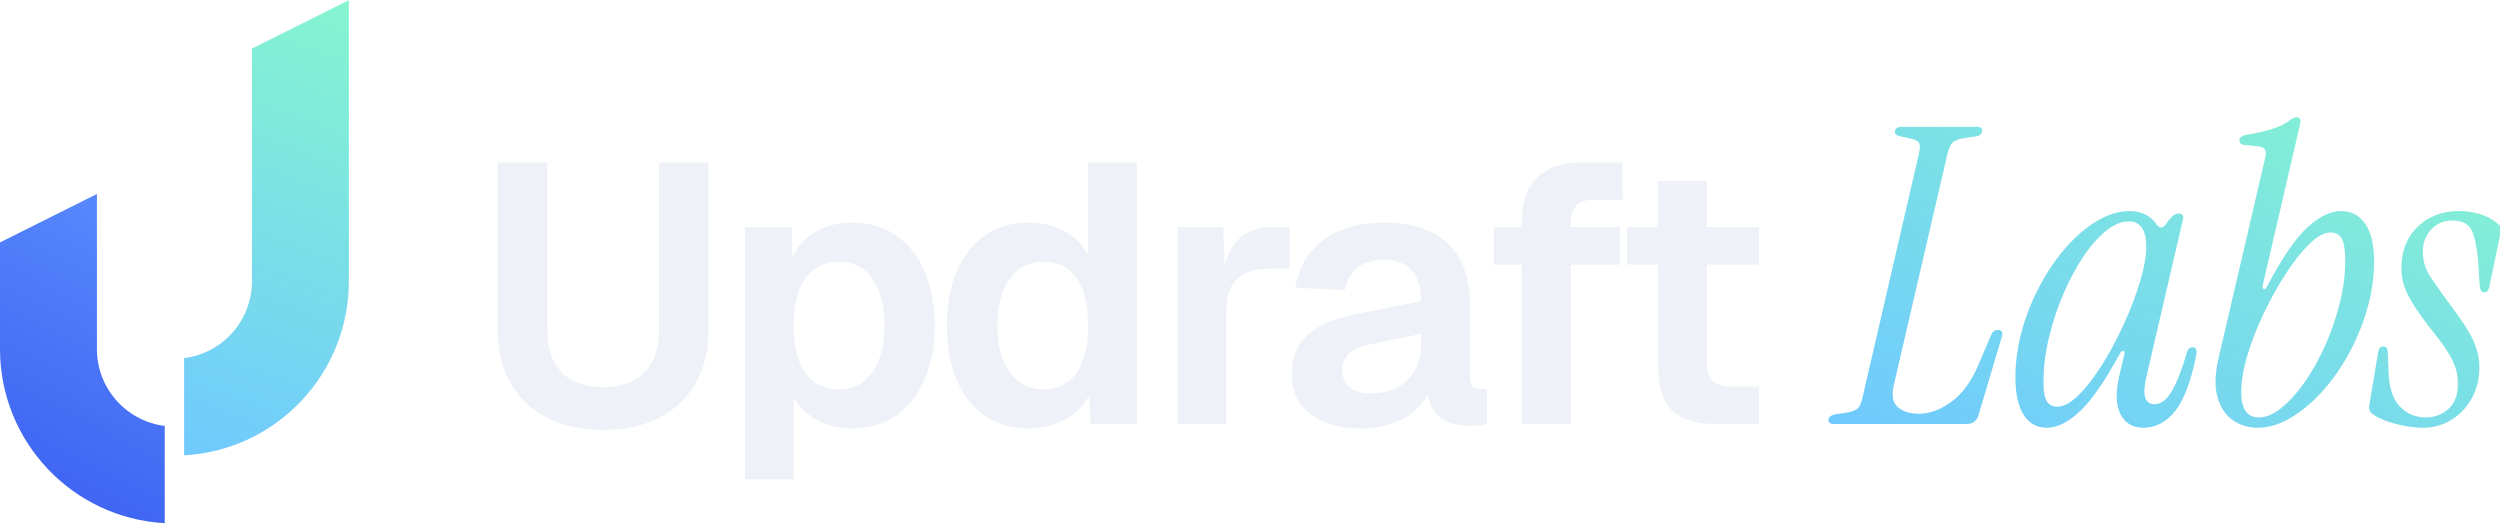
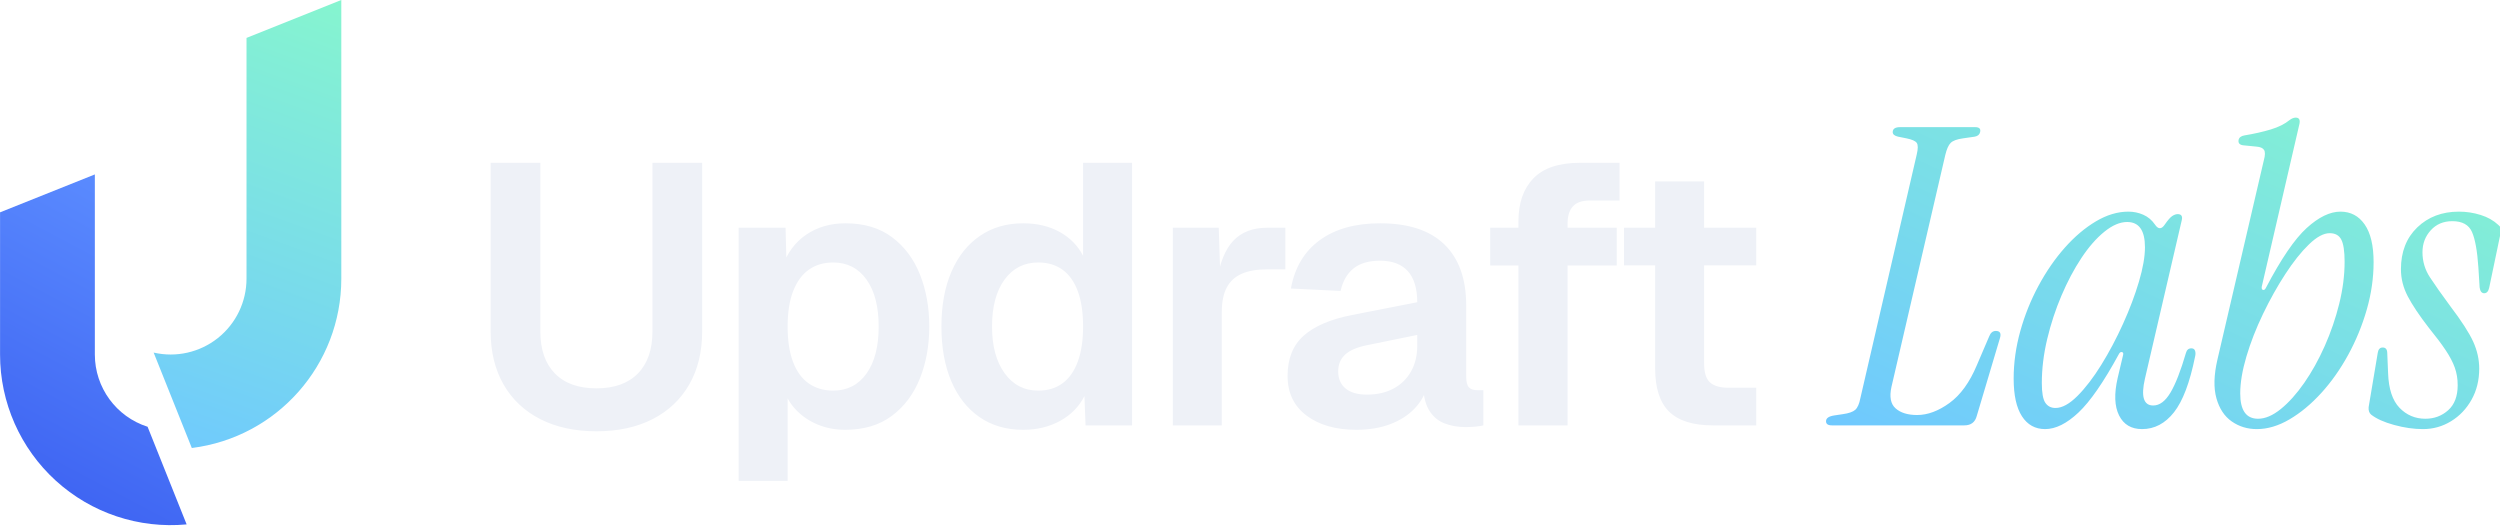
- <svg xmlns="http://www.w3.org/2000/svg" viewBox="0 0 678.36 142.00" width="678" height="142" role="img" aria-label="Updraft Labs">
+ <svg xmlns="http://www.w3.org/2000/svg" viewBox="0 0 675.97 142.00" width="676" height="142" role="img" aria-label="Updraft Labs">
  <defs>
    <linearGradient id="uL" gradientUnits="userSpaceOnUse" x1="24" y1="108" x2="60" y2="40">
      <stop offset="0" stop-color="#3A5EF0" />
      <stop offset="1" stop-color="#5B8CFF" />
    </linearGradient>
-     <linearGradient id="uR" gradientUnits="userSpaceOnUse" x1="60" y1="96" x2="96" y2="0">
+     <linearGradient id="uR" gradientUnits="userSpaceOnUse" x1="60" y1="96" x2="96" y2="-3">
      <stop offset="0" stop-color="#6FC8FF" />
      <stop offset="1" stop-color="#86F5CF" />
    </linearGradient>
    <linearGradient id="uT" x1="0" y1="1" x2="1" y2="0">
      <stop offset="0" stop-color="#6FC8FF" />
      <stop offset="1" stop-color="#86F5CF" />
    </linearGradient>
  </defs>
-   <g transform="translate(-31.556 0.000) scale(1.31481)">
-     <path d="M24 50.000 L44 40.000 L44 72.0 A16.0 16.0 0 0 0 58.000 87.875 L58.000 107.944 A36.0 36.0 0 0 1 24 72.0 Z" fill="url(#uL)" />
-     <path d="M62.000 73.875 A16.0 16.0 0 0 0 76 58.0 L76 10.000 L96 0.000 L96 58.0 A36.0 36.0 0 0 1 62.000 93.944 Z" fill="url(#uR)" />
+   <g transform="translate(-30.758 3.588) scale(1.28159)">
+     <path d="M24 42 L44 34 L44 72 A16 16 0 0 0 55.126 87.24 L63.367 107.842 A36 36 0 0 1 24 72 Z" fill="url(#uL)" />
+     <path d="M56.406 71.591 A16 16 0 0 0 76 56 L76 5.2 L96 -2.8 L96 56 A36 36 0 0 1 64.459 91.723 Z" fill="url(#uR)" />
  </g>
-   <path d="M163.651 116.62Q154.917 116.62 148.474 113.332Q142.031 110.044 138.539 103.963Q135.047 97.882 135.047 89.604V44.02H148.487V89.604Q148.487 96.964 152.423 100.986Q156.359 105.008 163.651 105.008Q170.931 105.008 174.867 100.986Q178.803 96.964 178.803 89.604V44.02H192.243V89.604Q192.243 97.882 188.751 103.963Q185.259 110.044 178.84 113.332Q172.422 116.62 163.651 116.62ZM202.111 130.02V61.58H214.795L215.083 72.936L213.839 72.38Q215.839 66.524 220.379 63.452Q224.919 60.38 230.975 60.38Q238.567 60.38 243.595 64.148Q248.623 67.916 251.139 74.238Q253.655 80.56 253.655 88.3Q253.655 95.996 251.117 102.34Q248.579 108.684 243.529 112.452Q238.479 116.22 230.887 116.22Q226.919 116.22 223.479 114.798Q220.039 113.376 217.589 110.788Q215.139 108.2 214.107 104.668L215.351 103.708V130.02ZM227.667 105.624Q233.379 105.624 236.675 101.018Q239.971 96.412 239.971 88.3Q239.971 80.188 236.675 75.582Q233.379 70.976 227.667 70.976Q223.859 70.976 221.103 72.912Q218.347 74.848 216.849 78.72Q215.351 82.592 215.351 88.3Q215.351 94.008 216.821 97.88Q218.291 101.752 221.075 103.688Q223.859 105.624 227.667 105.624ZM279.031 116.22Q272.219 116.22 267.257 112.798Q262.295 109.376 259.617 103.11Q256.939 96.844 256.939 88.3Q256.939 79.756 259.639 73.49Q262.339 67.224 267.323 63.802Q272.307 60.38 279.031 60.38Q284.639 60.38 288.863 62.696Q293.087 65.012 295.243 69.156V44.02H308.483V115.02H295.911L295.611 107.108Q293.411 111.408 289.021 113.814Q284.631 116.22 279.031 116.22ZM283.107 105.624Q287.015 105.624 289.715 103.62Q292.415 101.616 293.829 97.738Q295.243 93.86 295.243 88.3Q295.243 82.628 293.829 78.778Q292.415 74.928 289.715 72.952Q287.015 70.976 283.107 70.976Q277.383 70.976 274.003 75.61Q270.623 80.244 270.623 88.3Q270.623 96.212 274.025 100.918Q277.427 105.624 283.107 105.624ZM319.511 115.02V61.58H331.927L332.415 76.564L331.351 76.308Q332.571 68.54 335.899 65.06Q339.227 61.58 345.003 61.58H349.939V72.836H344.971Q340.839 72.836 338.145 74.022Q335.451 75.208 334.101 77.728Q332.751 80.248 332.751 84.384V115.02ZM369.143 116.22Q360.811 116.22 355.675 112.376Q350.539 108.532 350.539 101.644Q350.539 94.668 354.869 90.79Q359.199 86.912 367.943 85.18L385.599 81.724Q385.599 76.124 383.043 73.308Q380.487 70.492 375.551 70.492Q370.975 70.492 368.369 72.59Q365.763 74.688 364.871 78.672L351.439 78.016Q352.983 69.504 359.239 64.942Q365.495 60.38 375.551 60.38Q387.071 60.38 392.955 66.108Q398.839 71.836 398.839 82.596V101.812Q398.839 103.964 399.577 104.736Q400.315 105.508 401.815 105.508H403.475V115.02Q402.855 115.208 401.471 115.346Q400.087 115.484 398.691 115.484Q395.399 115.484 392.775 114.4Q390.151 113.316 388.667 110.69Q387.183 108.064 387.183 103.404L388.359 104.22Q387.483 107.752 384.871 110.48Q382.259 113.208 378.237 114.714Q374.215 116.22 369.143 116.22ZM371.967 106.708Q376.123 106.708 379.169 105.076Q382.215 103.444 383.907 100.466Q385.599 97.488 385.599 93.484V90.564L372.095 93.324Q367.971 94.148 366.097 95.89Q364.223 97.632 364.223 100.404Q364.223 103.4 366.235 105.054Q368.247 106.708 371.967 106.708ZM412.963 115.02V59.799Q412.963 52.417 417.022 48.219Q421.08 44.02 429.651 44.02H440.301V54.218H432.227Q429.127 54.218 427.686 55.808Q426.246 57.399 426.246 60.453V115.02ZM405.324 71.779V61.581H439.546V71.779ZM465.523 115.02Q457.487 115.02 453.707 111.302Q449.927 107.584 449.927 99.572V49.048H463.167V98.228Q463.167 102.004 464.789 103.426Q466.411 104.848 469.755 104.848H477.267V115.02ZM441.511 71.752V61.58H477.267V71.752Z" fill="#EEF1F7" />
-   <path d="M497.703 115.02Q496.135 115.02 496.135 113.9Q496.135 112.668 498.375 112.332L500.615 111.996Q503.079 111.66 504.031 110.82Q504.983 109.98 505.431 107.628L520.663 41.772Q521.223 39.42 520.663 38.636Q520.103 37.852 517.863 37.404L515.623 36.956Q514.167 36.62 514.167 35.724Q514.167 34.38 516.183 34.38H536.455Q538.135 34.38 537.799 35.724Q537.575 36.732 536.343 36.956L533.207 37.404Q530.743 37.74 529.847 38.636Q528.951 39.532 528.391 41.884L513.831 104.604Q512.935 108.636 514.951 110.428Q516.967 112.22 520.775 112.22Q525.031 112.22 529.511 108.972Q533.991 105.724 536.903 98.78L540.263 90.94Q540.823 89.484 542.055 89.484Q543.735 89.484 543.175 91.388L536.903 112.444Q536.231 115.02 533.543 115.02ZM555.383 116.028Q551.351 116.028 549.111 112.556Q546.871 109.084 546.871 102.364Q546.871 95.98 548.663 89.54Q550.455 83.1 553.591 77.276Q556.727 71.452 560.703 66.972Q564.679 62.492 569.103 59.86Q573.527 57.228 577.895 57.228Q580.023 57.228 581.927 58.068Q583.831 58.908 585.063 60.7Q585.735 61.708 586.407 61.708Q587.079 61.708 587.751 60.7Q588.983 58.908 589.767 58.404Q590.551 57.9 591.223 57.9Q592.679 57.9 592.343 59.468L582.375 102.364Q580.695 109.644 584.615 109.644Q587.191 109.644 589.263 106.172Q591.335 102.7 593.463 95.42Q593.799 94.188 594.919 94.188Q595.703 94.188 595.927 94.86Q596.151 95.532 595.927 96.428Q593.799 106.956 590.215 111.492Q586.631 116.028 581.591 116.028Q577.223 116.028 575.375 112.332Q573.527 108.636 574.983 102.252L576.439 96.092Q576.663 95.308 576.159 95.196Q575.655 95.084 575.319 95.756Q569.159 107.068 564.399 111.548Q559.639 116.028 555.383 116.028ZM558.183 110.316Q560.871 110.316 564.119 107.068Q567.367 103.82 570.559 98.668Q573.751 93.516 576.439 87.58Q579.127 81.644 580.751 76.156Q582.375 70.668 582.375 66.86Q582.375 60.028 577.559 60.028Q574.647 60.028 571.399 62.66Q568.151 65.292 565.183 69.772Q562.215 74.252 559.807 79.908Q557.399 85.564 555.943 91.668Q554.487 97.772 554.487 103.596Q554.487 107.516 555.439 108.916Q556.391 110.316 558.183 110.316ZM612.615 116.028Q608.807 116.028 605.839 113.956Q602.871 111.884 601.695 107.684Q600.519 103.484 601.975 97.212L614.519 43.34Q615.079 41.324 614.575 40.54Q614.071 39.756 612.503 39.644L609.143 39.308Q607.463 39.196 607.687 37.852Q607.911 36.844 609.255 36.62Q613.287 35.948 616.423 34.996Q619.559 34.044 621.463 32.476Q622.359 31.804 623.143 31.804Q624.487 31.804 624.151 33.484L613.959 77.5Q613.847 78.284 614.295 78.396Q614.743 78.508 615.079 77.836Q621.239 66.076 626.111 61.652Q630.983 57.228 635.239 57.228Q639.383 57.228 641.791 60.7Q644.199 64.172 644.199 70.892Q644.199 77.276 642.351 83.716Q640.503 90.156 637.311 95.98Q634.119 101.804 630.031 106.284Q625.943 110.764 621.463 113.396Q616.983 116.028 612.615 116.028ZM612.951 113.228Q615.863 113.228 619.111 110.596Q622.359 107.964 625.439 103.54Q628.519 99.116 630.983 93.572Q633.447 88.028 634.903 82.148Q636.359 76.268 636.359 70.78Q636.359 66.524 635.463 64.788Q634.567 63.052 632.327 63.052Q629.863 63.052 626.727 66.076Q623.591 69.1 620.343 74.084Q617.095 79.068 614.295 84.892Q611.495 90.716 609.815 96.372Q608.135 102.028 608.135 106.396Q608.135 113.228 612.951 113.228ZM657.527 116.028Q653.831 116.028 649.743 114.908Q645.655 113.788 643.527 112.108Q642.743 111.436 642.855 110.092L645.319 95.42Q645.543 93.964 646.663 93.964Q647.895 93.964 647.895 95.532L648.119 100.908Q648.343 107.292 651.199 110.26Q654.055 113.228 658.199 113.228Q661.783 113.228 664.359 110.932Q666.935 108.636 666.935 104.156Q666.935 101.58 666.151 99.396Q665.367 97.212 663.687 94.692Q662.007 92.172 659.095 88.588Q655.287 83.66 653.439 80.132Q651.591 76.604 651.591 72.796Q651.591 65.74 656.015 61.484Q660.439 57.228 667.271 57.228Q670.295 57.228 673.151 58.124Q676.007 59.02 677.911 60.812Q678.919 61.596 678.583 62.828L675.447 77.836Q675.111 79.292 674.103 79.292Q673.095 79.292 672.871 77.724L672.535 72.348Q672.087 65.628 670.799 62.716Q669.511 59.804 665.479 59.804Q661.895 59.804 659.655 62.268Q657.415 64.732 657.415 68.204Q657.415 71.9 659.431 74.98Q661.447 78.06 664.919 82.764Q669.511 88.812 671.135 92.396Q672.759 95.98 672.759 99.676Q672.759 104.38 670.687 108.076Q668.615 111.772 665.143 113.9Q661.671 116.028 657.527 116.028Z" fill="url(#uT)" />
+   <path d="M161.258 116.62Q152.525 116.62 146.082 113.332Q139.638 110.044 136.146 103.963Q132.654 97.882 132.654 89.604V44.02H146.094V89.604Q146.094 96.964 150.03 100.986Q153.966 105.008 161.258 105.008Q168.538 105.008 172.474 100.986Q176.41 96.964 176.41 89.604V44.02H189.85V89.604Q189.85 97.882 186.358 103.963Q182.866 110.044 176.448 113.332Q170.03 116.62 161.258 116.62ZM199.718 130.02V61.58H212.402L212.69 72.936L211.446 72.38Q213.446 66.524 217.986 63.452Q222.526 60.38 228.582 60.38Q236.174 60.38 241.202 64.148Q246.23 67.916 248.746 74.238Q251.262 80.56 251.262 88.3Q251.262 95.996 248.724 102.34Q246.186 108.684 241.136 112.452Q236.086 116.22 228.494 116.22Q224.526 116.22 221.086 114.798Q217.646 113.376 215.196 110.788Q212.746 108.2 211.714 104.668L212.958 103.708V130.02ZM225.274 105.624Q230.986 105.624 234.282 101.018Q237.578 96.412 237.578 88.3Q237.578 80.188 234.282 75.582Q230.986 70.976 225.274 70.976Q221.466 70.976 218.71 72.912Q215.954 74.848 214.456 78.72Q212.958 82.592 212.958 88.3Q212.958 94.008 214.428 97.88Q215.898 101.752 218.682 103.688Q221.466 105.624 225.274 105.624ZM276.638 116.22Q269.826 116.22 264.864 112.798Q259.902 109.376 257.224 103.11Q254.546 96.844 254.546 88.3Q254.546 79.756 257.246 73.49Q259.946 67.224 264.93 63.802Q269.914 60.38 276.638 60.38Q282.246 60.38 286.47 62.696Q290.694 65.012 292.85 69.156V44.02H306.09V115.02H293.518L293.218 107.108Q291.018 111.408 286.628 113.814Q282.238 116.22 276.638 116.22ZM280.714 105.624Q284.622 105.624 287.322 103.62Q290.022 101.616 291.436 97.738Q292.85 93.86 292.85 88.3Q292.85 82.628 291.436 78.778Q290.022 74.928 287.322 72.952Q284.622 70.976 280.714 70.976Q274.99 70.976 271.61 75.61Q268.23 80.244 268.23 88.3Q268.23 96.212 271.632 100.918Q275.034 105.624 280.714 105.624ZM317.118 115.02V61.58H329.534L330.022 76.564L328.958 76.308Q330.178 68.54 333.506 65.06Q336.834 61.58 342.61 61.58H347.546V72.836H342.578Q338.446 72.836 335.752 74.022Q333.058 75.208 331.708 77.728Q330.358 80.248 330.358 84.384V115.02ZM366.75 116.22Q358.418 116.22 353.282 112.376Q348.146 108.532 348.146 101.644Q348.146 94.668 352.476 90.79Q356.806 86.912 365.55 85.18L383.206 81.724Q383.206 76.124 380.65 73.308Q378.094 70.492 373.158 70.492Q368.582 70.492 365.976 72.59Q363.37 74.688 362.478 78.672L349.046 78.016Q350.59 69.504 356.846 64.942Q363.102 60.38 373.158 60.38Q384.678 60.38 390.562 66.108Q396.446 71.836 396.446 82.596V101.812Q396.446 103.964 397.184 104.736Q397.922 105.508 399.422 105.508H401.082V115.02Q400.462 115.208 399.078 115.346Q397.694 115.484 396.298 115.484Q393.006 115.484 390.382 114.4Q387.758 113.316 386.274 110.69Q384.79 108.064 384.79 103.404L385.966 104.22Q385.09 107.752 382.478 110.48Q379.866 113.208 375.844 114.714Q371.822 116.22 366.75 116.22ZM369.574 106.708Q373.73 106.708 376.776 105.076Q379.822 103.444 381.514 100.466Q383.206 97.488 383.206 93.484V90.564L369.702 93.324Q365.578 94.148 363.704 95.89Q361.83 97.632 361.83 100.404Q361.83 103.4 363.842 105.054Q365.854 106.708 369.574 106.708ZM410.571 115.02V59.799Q410.571 52.417 414.629 48.219Q418.688 44.02 427.259 44.02H437.909V54.218H429.834Q426.734 54.218 425.294 55.808Q423.854 57.399 423.854 60.453V115.02ZM402.932 71.779V61.581H437.154V71.779ZM463.13 115.02Q455.094 115.02 451.314 111.302Q447.534 107.584 447.534 99.572V49.048H460.774V98.228Q460.774 102.004 462.396 103.426Q464.018 104.848 467.362 104.848H474.874V115.02ZM439.118 71.752V61.58H474.874V71.752Z" fill="#EEF1F7" />
+   <path d="M495.31 115.02Q493.742 115.02 493.742 113.9Q493.742 112.668 495.982 112.332L498.222 111.996Q500.686 111.66 501.638 110.82Q502.59 109.98 503.038 107.628L518.27 41.772Q518.83 39.42 518.27 38.636Q517.71 37.852 515.47 37.404L513.23 36.956Q511.774 36.62 511.774 35.724Q511.774 34.38 513.79 34.38H534.062Q535.742 34.38 535.406 35.724Q535.182 36.732 533.95 36.956L530.814 37.404Q528.35 37.74 527.454 38.636Q526.558 39.532 525.998 41.884L511.438 104.604Q510.542 108.636 512.558 110.428Q514.574 112.22 518.382 112.22Q522.638 112.22 527.118 108.972Q531.598 105.724 534.51 98.78L537.87 90.94Q538.43 89.484 539.662 89.484Q541.342 89.484 540.782 91.388L534.51 112.444Q533.838 115.02 531.15 115.02ZM552.99 116.028Q548.958 116.028 546.718 112.556Q544.478 109.084 544.478 102.364Q544.478 95.98 546.27 89.54Q548.062 83.1 551.198 77.276Q554.334 71.452 558.31 66.972Q562.286 62.492 566.71 59.86Q571.134 57.228 575.502 57.228Q577.63 57.228 579.534 58.068Q581.438 58.908 582.67 60.7Q583.342 61.708 584.014 61.708Q584.686 61.708 585.358 60.7Q586.59 58.908 587.374 58.404Q588.158 57.9 588.83 57.9Q590.286 57.9 589.95 59.468L579.982 102.364Q578.302 109.644 582.222 109.644Q584.798 109.644 586.87 106.172Q588.942 102.7 591.07 95.42Q591.406 94.188 592.526 94.188Q593.31 94.188 593.534 94.86Q593.758 95.532 593.534 96.428Q591.406 106.956 587.822 111.492Q584.238 116.028 579.198 116.028Q574.83 116.028 572.982 112.332Q571.134 108.636 572.59 102.252L574.046 96.092Q574.27 95.308 573.766 95.196Q573.262 95.084 572.926 95.756Q566.766 107.068 562.006 111.548Q557.246 116.028 552.99 116.028ZM555.79 110.316Q558.478 110.316 561.726 107.068Q564.974 103.82 568.166 98.668Q571.358 93.516 574.046 87.58Q576.734 81.644 578.358 76.156Q579.982 70.668 579.982 66.86Q579.982 60.028 575.166 60.028Q572.254 60.028 569.006 62.66Q565.758 65.292 562.79 69.772Q559.822 74.252 557.414 79.908Q555.006 85.564 553.55 91.668Q552.094 97.772 552.094 103.596Q552.094 107.516 553.046 108.916Q553.998 110.316 555.79 110.316ZM610.222 116.028Q606.414 116.028 603.446 113.956Q600.478 111.884 599.302 107.684Q598.126 103.484 599.582 97.212L612.126 43.34Q612.686 41.324 612.182 40.54Q611.678 39.756 610.11 39.644L606.75 39.308Q605.07 39.196 605.294 37.852Q605.518 36.844 606.862 36.62Q610.894 35.948 614.03 34.996Q617.166 34.044 619.07 32.476Q619.966 31.804 620.75 31.804Q622.094 31.804 621.758 33.484L611.566 77.5Q611.454 78.284 611.902 78.396Q612.35 78.508 612.686 77.836Q618.846 66.076 623.718 61.652Q628.59 57.228 632.846 57.228Q636.99 57.228 639.398 60.7Q641.806 64.172 641.806 70.892Q641.806 77.276 639.958 83.716Q638.11 90.156 634.918 95.98Q631.726 101.804 627.638 106.284Q623.55 110.764 619.07 113.396Q614.59 116.028 610.222 116.028ZM610.558 113.228Q613.47 113.228 616.718 110.596Q619.966 107.964 623.046 103.54Q626.126 99.116 628.59 93.572Q631.054 88.028 632.51 82.148Q633.966 76.268 633.966 70.78Q633.966 66.524 633.07 64.788Q632.174 63.052 629.934 63.052Q627.47 63.052 624.334 66.076Q621.198 69.1 617.95 74.084Q614.702 79.068 611.902 84.892Q609.102 90.716 607.422 96.372Q605.742 102.028 605.742 106.396Q605.742 113.228 610.558 113.228ZM655.134 116.028Q651.438 116.028 647.35 114.908Q643.262 113.788 641.134 112.108Q640.35 111.436 640.462 110.092L642.926 95.42Q643.15 93.964 644.27 93.964Q645.502 93.964 645.502 95.532L645.726 100.908Q645.95 107.292 648.806 110.26Q651.662 113.228 655.806 113.228Q659.39 113.228 661.966 110.932Q664.542 108.636 664.542 104.156Q664.542 101.58 663.758 99.396Q662.974 97.212 661.294 94.692Q659.614 92.172 656.702 88.588Q652.894 83.66 651.046 80.132Q649.198 76.604 649.198 72.796Q649.198 65.74 653.622 61.484Q658.046 57.228 664.878 57.228Q667.902 57.228 670.758 58.124Q673.614 59.02 675.518 60.812Q676.526 61.596 676.19 62.828L673.054 77.836Q672.718 79.292 671.71 79.292Q670.702 79.292 670.478 77.724L670.142 72.348Q669.694 65.628 668.406 62.716Q667.118 59.804 663.086 59.804Q659.502 59.804 657.262 62.268Q655.022 64.732 655.022 68.204Q655.022 71.9 657.038 74.98Q659.054 78.06 662.526 82.764Q667.118 88.812 668.742 92.396Q670.366 95.98 670.366 99.676Q670.366 104.38 668.294 108.076Q666.222 111.772 662.75 113.9Q659.278 116.028 655.134 116.028Z" fill="url(#uT)" />
</svg>
